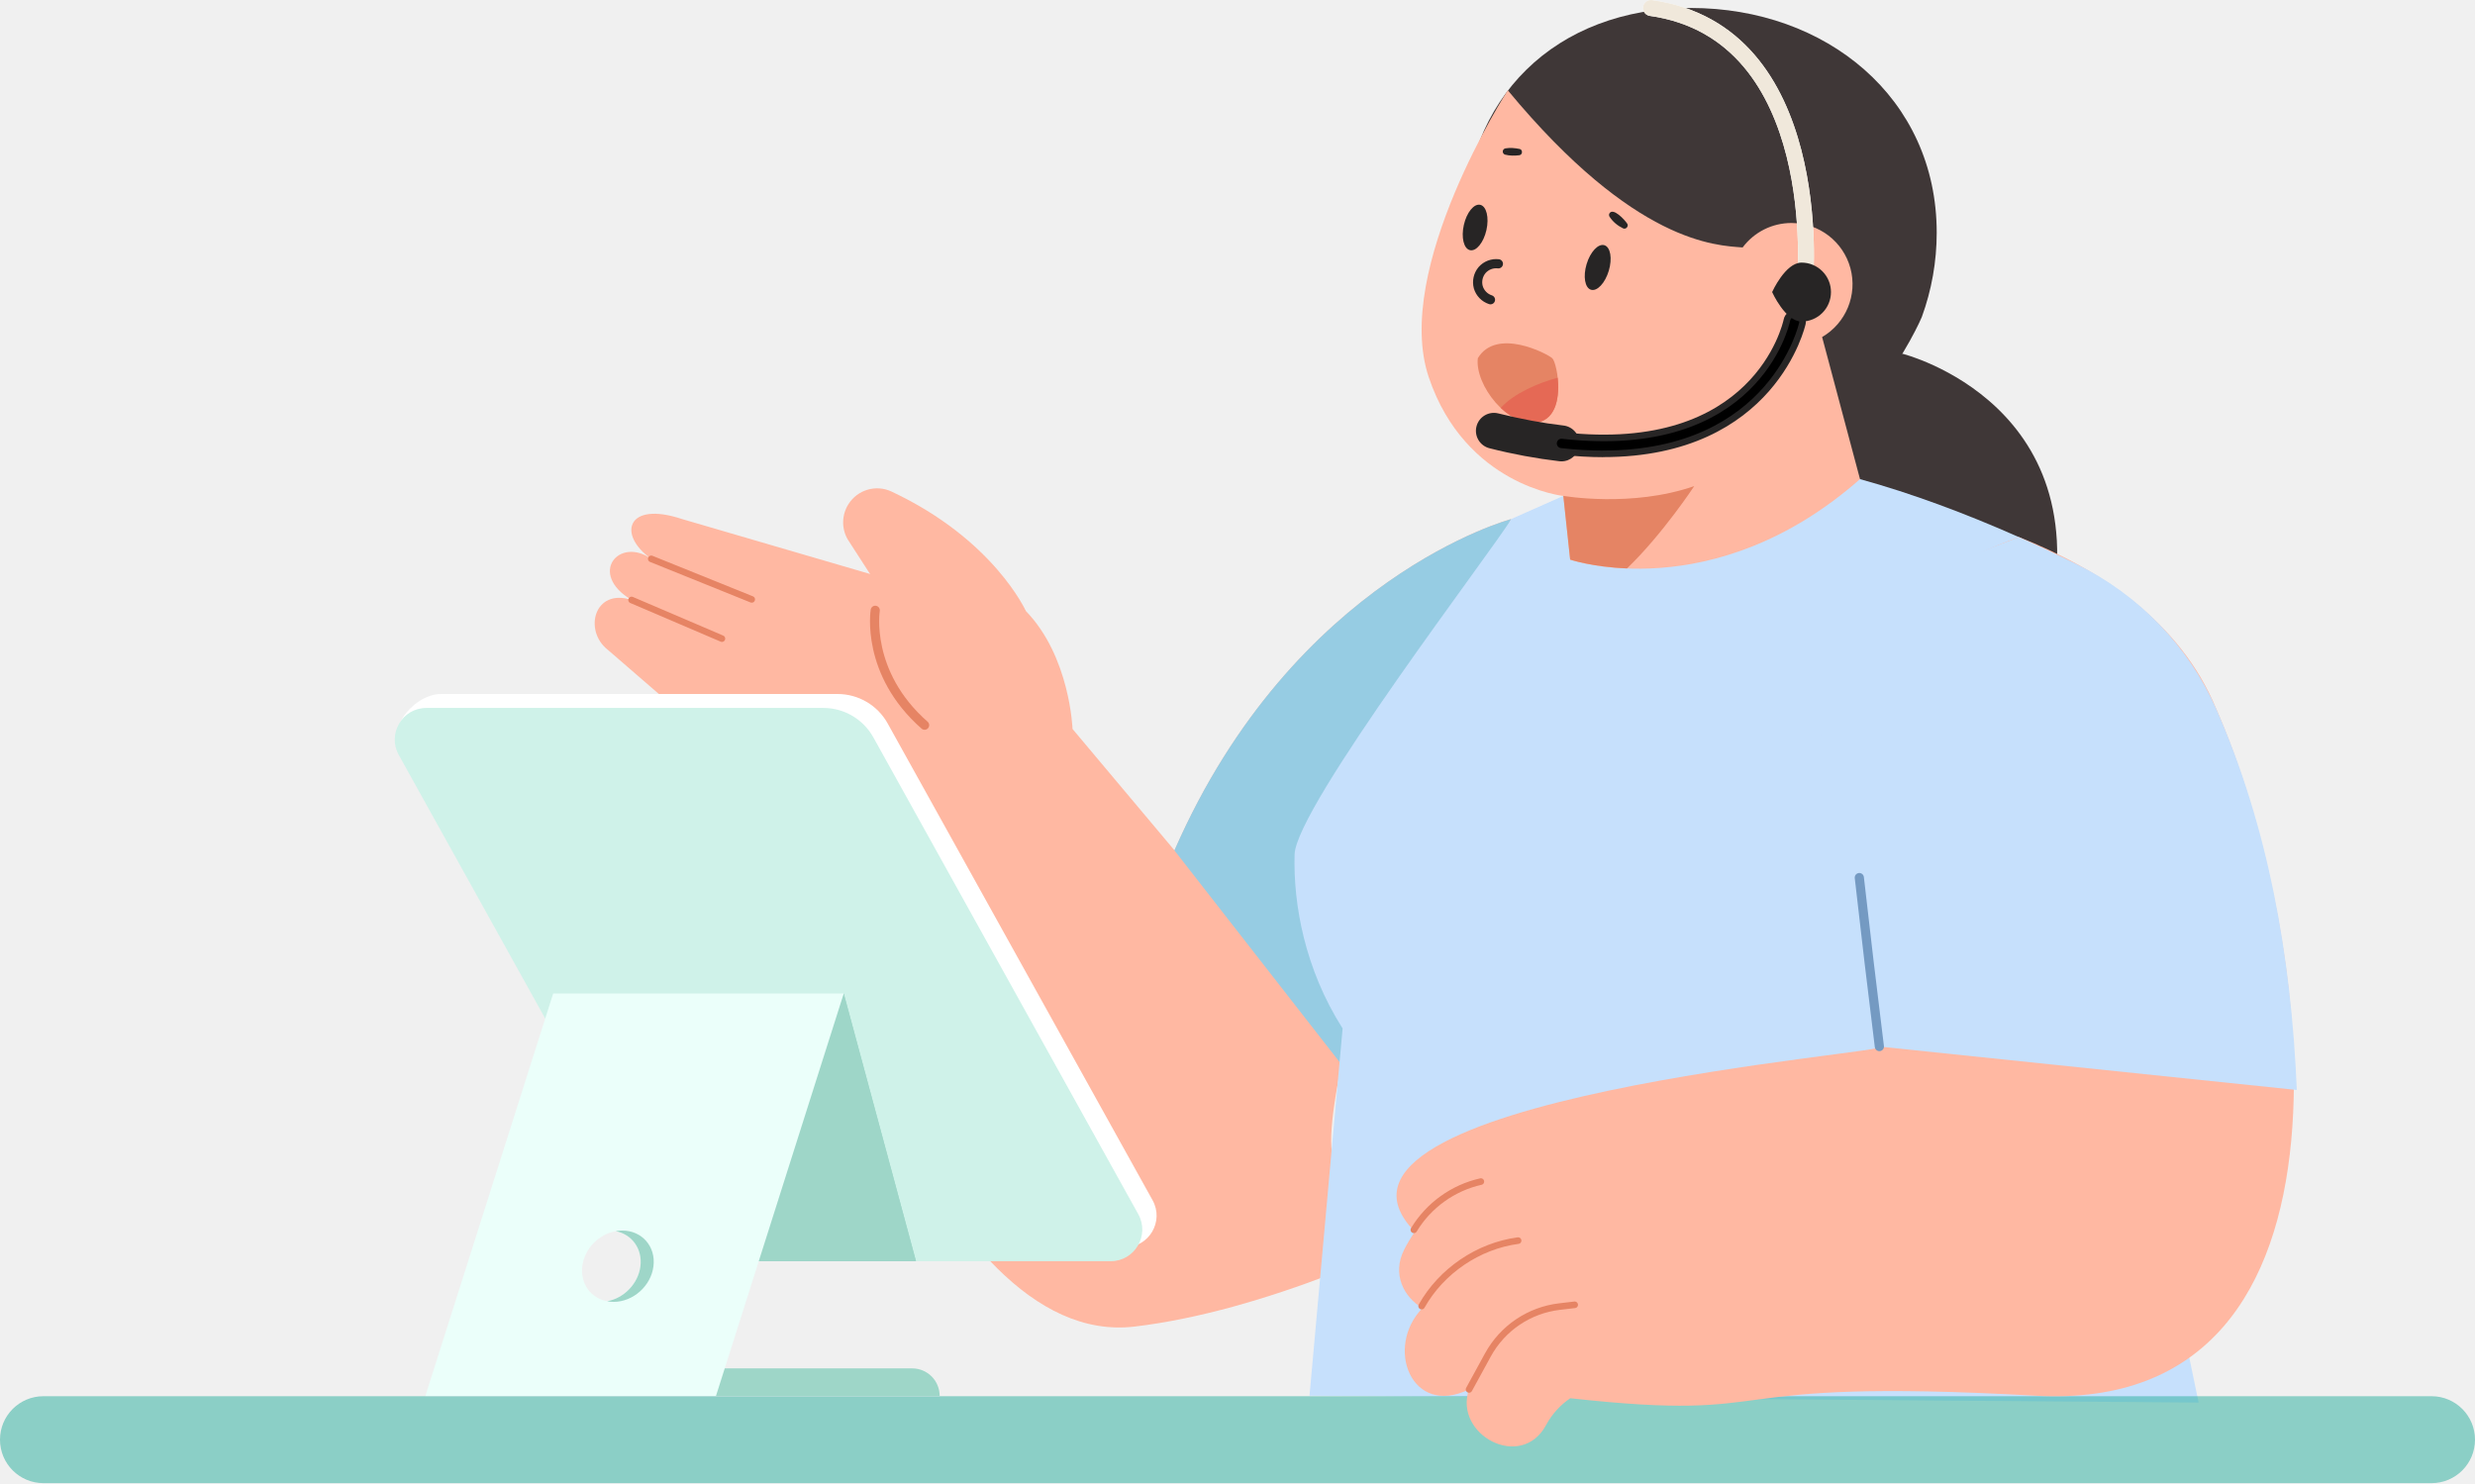
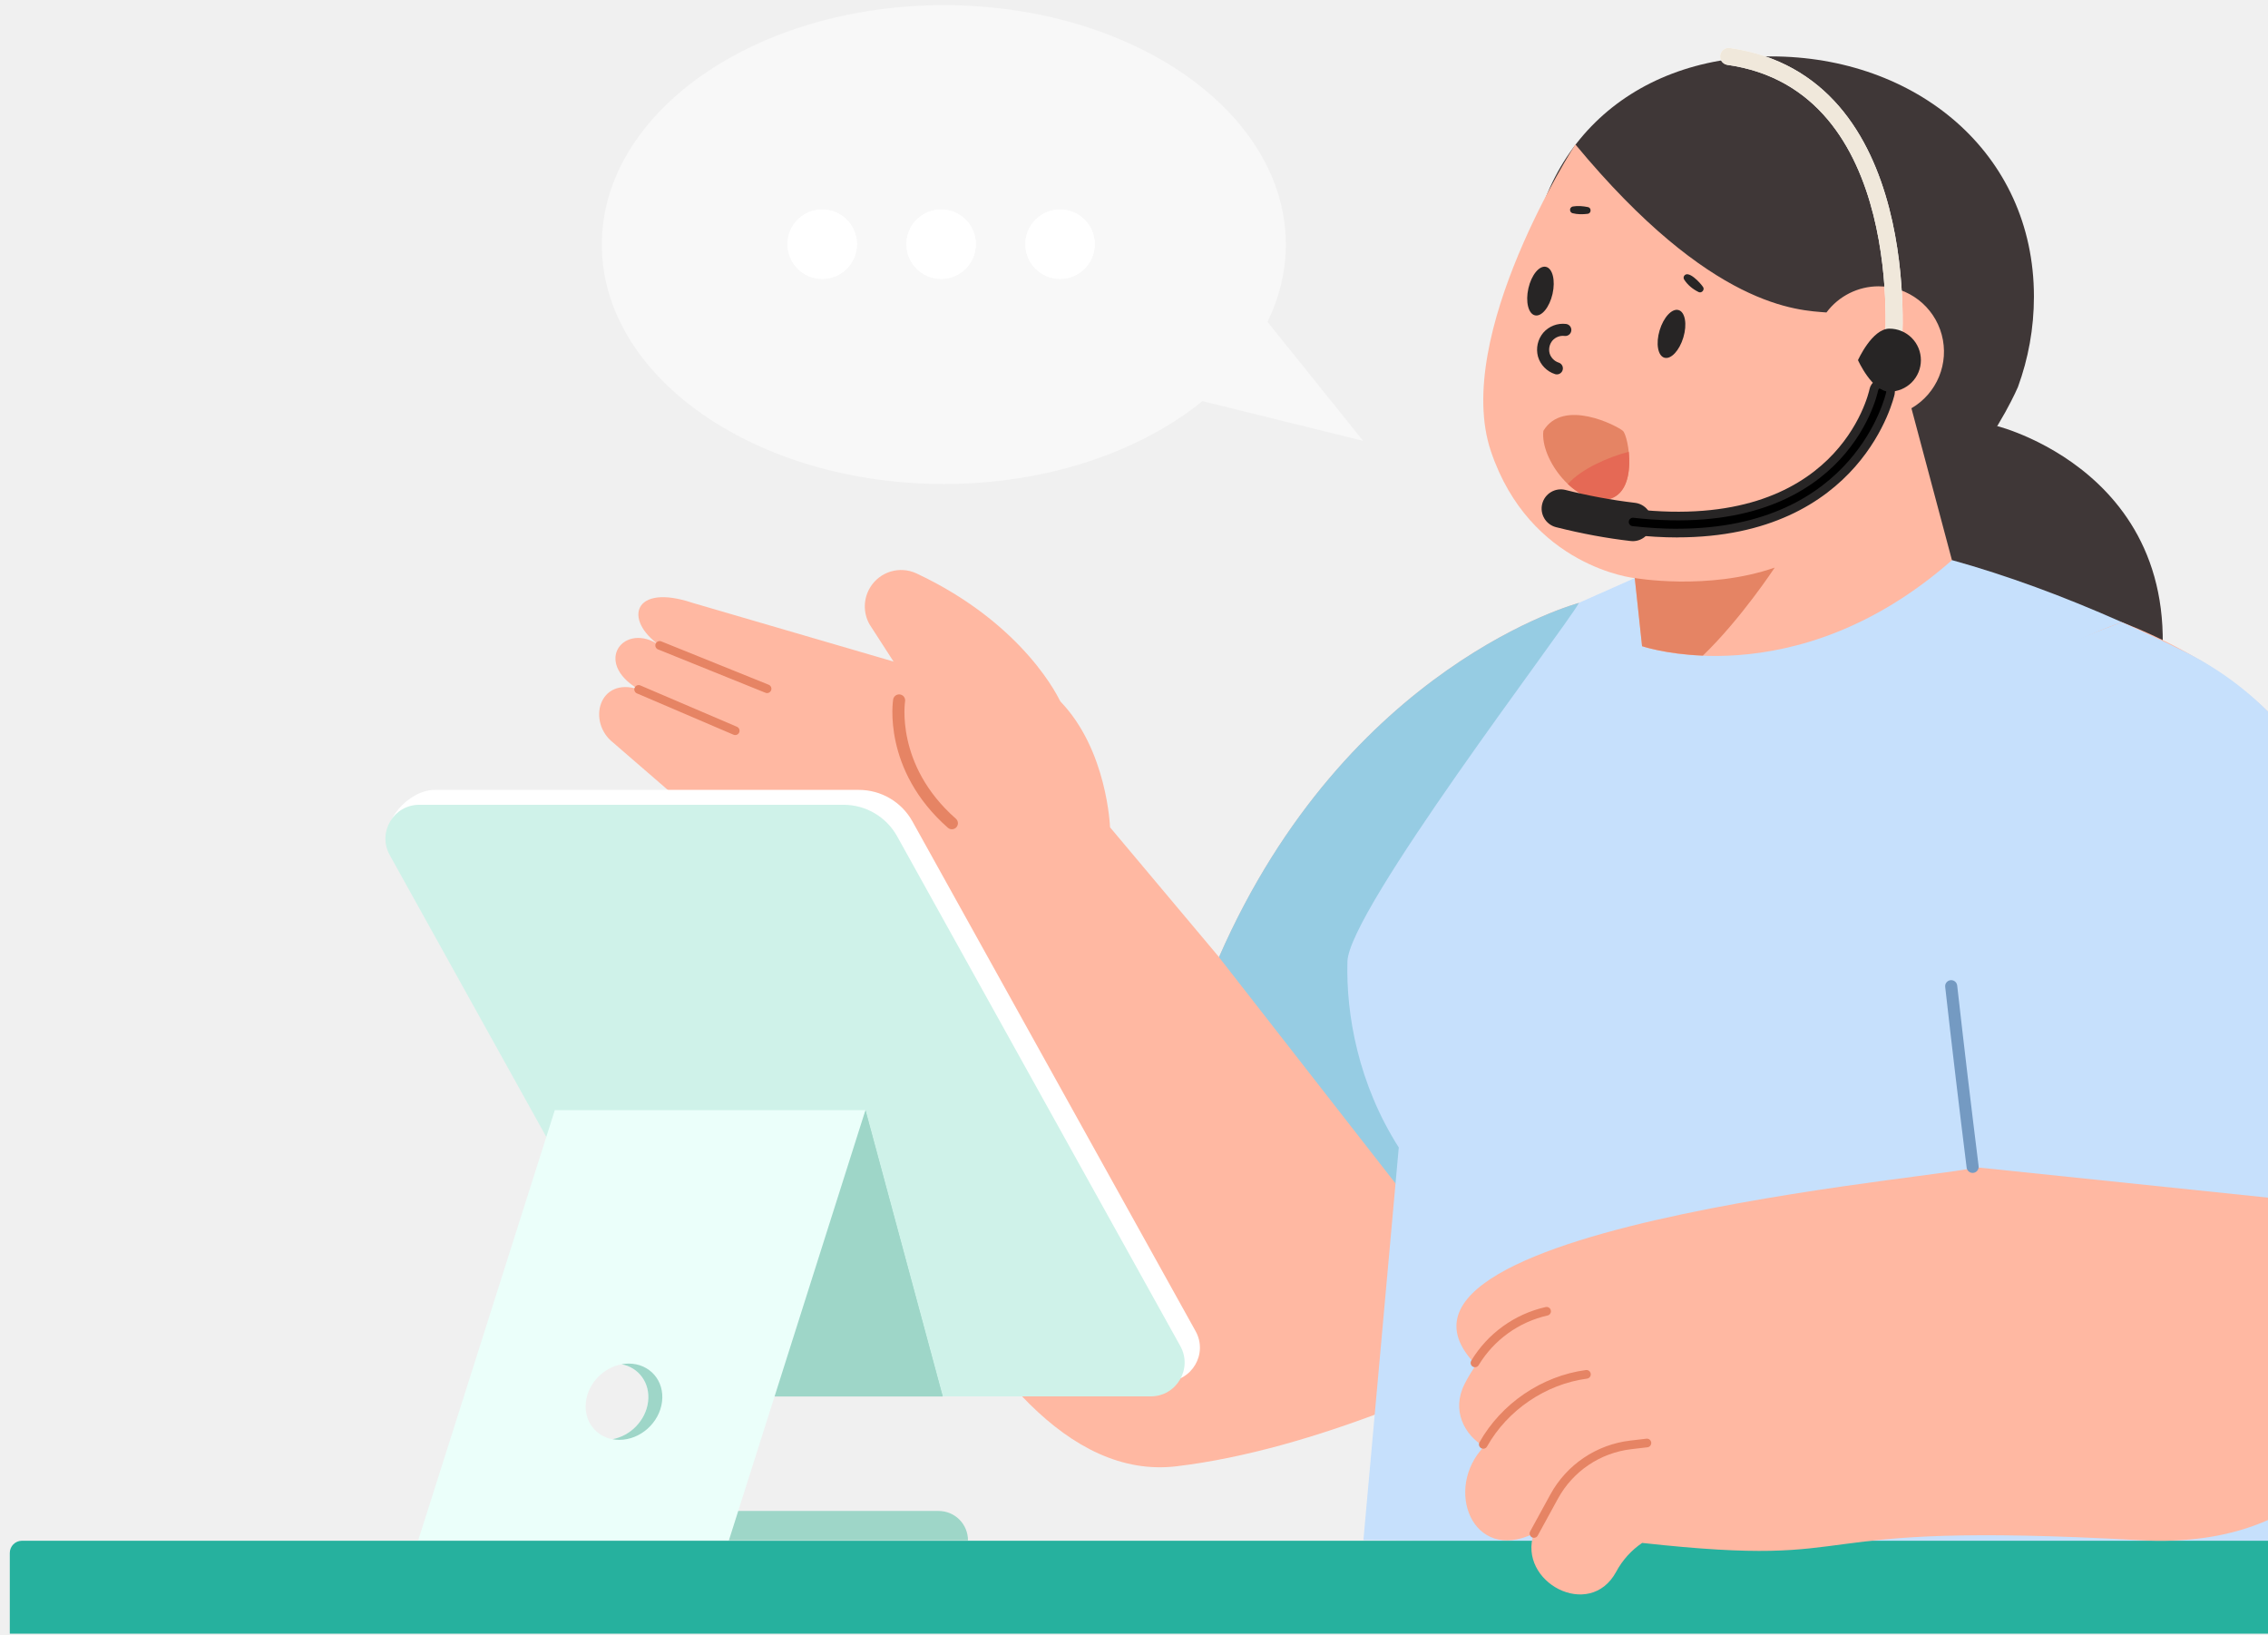
- <svg xmlns="http://www.w3.org/2000/svg" width="267" height="160" fill="none">
-   <path d="M205.222 38.158s22.138 5.502 15.448 30.51c0 0-26.615 1.408-27.059-25.049l11.611-5.46Z" fill="#3F3737" style="fill:color(display-p3 .246 .216 .216);fill-opacity:1" />
-   <path d="M85.661 91.742c-1.188-4.764-5.058-8.632-5.058-8.632L65.565 70.096c-2.642-2.064-1.461-6.69 2.573-5.372-4.744-2.809-1.379-6.889 2.123-4.435-3.68-2.577-2.682-6.302 3.318-4.293l22.492 6.569s9.843-1.552 14.608 3.362c4.758 4.914 5.024 12.713 5.024 12.713l11.004 13.102c12.936-29.553 36.336-35.746 36.336-35.746-1.782 3.055-23.4 65.668-18.793 69.694l-.669 11.776c-6.839 2.618-14.225 4.818-21.188 5.645-21.858 2.584-35.537-46.599-36.725-51.362l-.007-.007Z" fill="#FFB8A2" style="fill:color(display-p3 1 .721 .633);fill-opacity:1" />
-   <path d="m77.88 68.894-9.747-4.17M81.096 64.663l-10.84-4.374" stroke="#E68464" style="stroke:color(display-p3 .9 .518 .394);stroke-opacity:1" stroke-width=".71" stroke-linecap="round" stroke-linejoin="round" />
-   <path d="M94.42 65.84s-1.1 6.746 5.324 12.391" stroke="#E68464" style="stroke:color(display-p3 .9 .518 .394);stroke-opacity:1" stroke-width=".99" stroke-linecap="round" stroke-linejoin="round" />
-   <path d="M110.673 65.928s-3.447-7.723-14.506-12.904a3.657 3.657 0 0 0-4.648 1.38 3.672 3.672 0 0 0-.082 3.766l6.635 10.28 12.608-2.522h-.007Z" fill="#FFB8A2" style="fill:color(display-p3 1 .721 .633);fill-opacity:1" />
-   <path d="M163.029 55.996c-1.365 2.344-14.403 39.73-18.321 58.833l-18.015-23.087c12.936-29.554 36.336-35.746 36.336-35.746Z" fill="#96CCE3" style="fill:color(display-p3 .588 .8 .89);fill-opacity:1" />
-   <path d="M139.658 92.18c.143-5.147 21.598-33.129 23.379-36.19l5.618-2.495 31.995-1.811c5.57 1.544 11.297 3.663 17.147 6.26l19.387 93.362-95.915-.738 3.57-39.621c-4.082-6.404-5.332-13.41-5.181-18.761v-.007Z" fill="#C6E0FC" style="fill:color(display-p3 .776 .878 .988);fill-opacity:1" />
-   <path d="M157.856 25.097c0 14.578 10.151 26.396 24.711 26.396.833 0 1.645-.041 2.457-.117l-.361 4.43c16.041-5.81 22.656-21.598 22.656-21.598a26.505 26.505 0 0 0 1.611-9.104c0-14.578-11.96-24.243-26.52-24.243-14.56 0-24.561 9.665-24.561 24.236h.007Z" fill="#3F3737" style="fill:color(display-p3 .246 .216 .216);fill-opacity:1" />
-   <path d="M162.655 9.738c13.727 16.574 22.478 16.732 25.339 16.957a6.564 6.564 0 0 1 5.263-2.638 6.598 6.598 0 0 1 3.31 12.302l4.089 15.33c-15.877 13.957-31.264 8.688-31.264 8.688l-.737-6.876s-10.574-1.107-14.519-12.795c-3.946-11.687 8.519-30.96 8.519-30.96v-.008Z" fill="#FFB8A2" style="fill:color(display-p3 1 .721 .633);fill-opacity:1" />
-   <path d="M182.771 52.441s-3.399 5.174-7.249 8.879c-3.788-.15-6.137-.95-6.137-.95l-.737-6.876s7.372 1.292 14.123-1.053Z" fill="#E58464" style="fill:color(display-p3 .898 .518 .392);fill-opacity:1" />
-   <path d="M171.636 31.258c-.66-.199-.874-1.435-.476-2.762s1.256-2.242 1.917-2.043c.661.198.874 1.435.476 2.762s-1.256 2.241-1.917 2.043ZM158.583 26.988c-.673-.152-.971-1.37-.666-2.722.305-1.351 1.098-2.323 1.771-2.17.673.152.971 1.37.666 2.722-.305 1.35-1.098 2.323-1.771 2.17Z" fill="#272525" style="fill:color(display-p3 .153 .145 .145);fill-opacity:1" />
-   <path d="M161.645 28.46a2.023 2.023 0 0 0-1.762.677 2.052 2.052 0 0 0-.409 1.845 2.023 2.023 0 0 0 1.317 1.354" stroke="#272525" style="stroke:color(display-p3 .153 .145 .145);stroke-opacity:1" stroke-width=".99" stroke-linecap="round" stroke-linejoin="round" />
-   <path d="M175.544 24.132c-.253-.403-1.557-1.825-1.939-1.08a.374.374 0 0 0 .02.308c.362.567.874.984 1.475 1.278.307.143.628-.232.444-.513v.007ZM163.932 16.07c-.512-.103-1.024-.151-1.536-.062a.348.348 0 0 0-.028.676c.505.13 1.024.123 1.536.062.369-.048.383-.609.028-.677Z" fill="#272525" style="fill:color(display-p3 .153 .145 .145);fill-opacity:1" />
-   <path d="M159.426 38.643c-.341 2.892 3.277 7.546 6.478 6.917 3.202-.629 2.116-6.41 1.55-6.917-.567-.505-6.021-3.342-8.028 0Z" fill="#E58464" style="fill:color(display-p3 .898 .518 .392);fill-opacity:1" />
-   <path d="M161.897 44.001c1.18 1.121 2.628 1.825 4.007 1.559 2.054-.404 2.341-2.926 2.136-4.812-2 .526-4.758 1.695-6.143 3.26v-.007Z" fill="#E56955" style="fill:color(display-p3 .898 .412 .333);fill-opacity:1" />
-   <path d="M194.73 31.248a.858.858 0 0 0 .853-.779c.028-.28 2.403-27.694-17.393-30.462a.86.86 0 0 0-.239 1.702c18.165 2.536 15.946 28.337 15.919 28.603-.041.472.3.889.771.936H194.73Z" fill="#fff" style="fill:#fff;fill-opacity:1" />
-   <path d="M194.73 31.248a.858.858 0 0 0 .853-.779c.028-.28 2.403-27.694-17.393-30.462a.86.86 0 0 0-.239 1.702c18.165 2.536 15.946 28.337 15.919 28.603-.041.472.3.889.771.936H194.73Z" fill="#F0E8DB" style="fill:color(display-p3 .941 .91 .859);fill-opacity:1" />
-   <path d="M168.45 49.771c.969 0 1.809-.73 1.918-1.722a1.937 1.937 0 0 0-1.707-2.146c-2.211-.253-4.573-.69-7.031-1.305a1.938 1.938 0 0 0-.942 3.76 57.988 57.988 0 0 0 7.536 1.4c.076.007.151.013.219.013h.007Z" fill="#272525" style="fill:color(display-p3 .153 .145 .145);fill-opacity:1" />
-   <path d="M172.949 48.957c18.349 0 21.462-13.936 21.496-14.093a.857.857 0 0 0-.662-1.012.851.851 0 0 0-1.01.663c-.13.622-3.386 14.818-24.226 12.466a.859.859 0 0 0-.192 1.709c1.632.185 3.168.274 4.601.274l-.007-.007Z" fill="#fff" style="fill:#fff;fill-opacity:1" />
-   <path d="M172.949 48.957c18.349 0 21.462-13.936 21.496-14.093a.857.857 0 0 0-.662-1.012.851.851 0 0 0-1.01.663c-.13.622-3.386 14.818-24.226 12.466a.859.859 0 0 0-.192 1.709c1.632.185 3.168.274 4.601.274l-.007-.007Z" fill="#000" style="fill:#000;fill-opacity:1" />
-   <path d="M172.949 48.957c18.349 0 21.462-13.936 21.496-14.093a.857.857 0 0 0-.662-1.012.851.851 0 0 0-1.01.663c-.13.622-3.386 14.818-24.226 12.466a.859.859 0 0 0-.192 1.709c1.632.185 3.168.274 4.601.274l-.007-.007Z" stroke="#272525" style="stroke:color(display-p3 .153 .145 .145);stroke-opacity:1" stroke-width=".71" stroke-linecap="round" stroke-linejoin="round" />
-   <path d="M197.523 31.508a3.174 3.174 0 0 0-3.174-3.178c-1.754 0-3.174 3.178-3.174 3.178s1.42 3.178 3.174 3.178a3.174 3.174 0 0 0 3.174-3.178Z" fill="#272525" style="fill:color(display-p3 .153 .145 .145);fill-opacity:1" />
-   <path opacity=".5" d="M4.683 150.623h257.634a4.686 4.686 0 0 1 4.683 4.689 4.686 4.686 0 0 1-4.683 4.688H4.683A4.685 4.685 0 0 1 0 155.312a4.686 4.686 0 0 1 4.683-4.689Z" fill="#26AD9B" style="fill:color(display-p3 .15 .679 .607);fill-opacity:1" />
-   <path d="M151.48 134.807c.341-.67.73-1.312 1.153-1.927-14.232-14.531 53.238-19.39 50.111-19.978-2.28-28.747-11.577-45.19 15.052-54.965 8.922 3.52 17.441 9.234 21.236 18.413 10.328 23.594 17.858 76.289-19.434 74.218-36.418-2.03-26.008 2.939-50.2.273a8.191 8.191 0 0 0-2.621 2.912c-2.683 4.955-9.98 1.018-8.307-3.862-6.219 3.028-9.12-4.552-5.018-8.775-1.993-1.162-3.317-3.657-1.972-6.302v-.007Z" fill="#FFB8A2" style="fill:color(display-p3 1 .721 .633);fill-opacity:1" />
-   <path d="m158.477 149.893 2.041-3.732a10.151 10.151 0 0 1 7.727-5.208l1.632-.191M153.363 140.903c2.13-3.793 6.103-6.493 10.41-7.067M152.525 132.675a11.373 11.373 0 0 1 7.229-5.208" stroke="#E68464" style="stroke:color(display-p3 .9 .518 .394);stroke-opacity:1" stroke-width=".71" stroke-linecap="round" stroke-linejoin="round" />
-   <path d="M202.745 112.903c-6.253-11.407-6.116-26.854-6.253-29.328-.867-15.699 7.393-20.428 21.305-25.63 2.054.91 4.123 1.88 6.205 2.905 6.689 3.294 12.082 8.803 15.086 15.631 5.549 12.63 8.075 26.484 8.689 41.104l-45.032-4.682Z" fill="#C6E0FC" style="fill:color(display-p3 .776 .878 .988);fill-opacity:1" />
-   <path d="M202.744 112.902a1566.565 1566.565 0 0 1-2.164-18.228" stroke="#749AC2" style="stroke:color(display-p3 .454 .603 .762);stroke-opacity:1" stroke-width=".99" stroke-linecap="round" stroke-linejoin="round" />
-   <path d="M45.893 150.587h55.476a2.961 2.961 0 0 0-2.962-2.966h-50.2l-2.308 2.966h-.006Z" fill="#9ED6C8" style="fill:color(display-p3 .62 .839 .784);fill-opacity:1" />
-   <path d="M121.357 134.554H78.543a6.18 6.18 0 0 1-5.407-3.184L43.142 80.478c-1.263-2.275 1.802-5.61 4.403-5.61h42.814a6.18 6.18 0 0 1 5.406 3.184l28.575 51.431c1.262 2.276-.383 5.071-2.983 5.071Z" fill="#fff" style="fill:#fff;fill-opacity:1" />
-   <path d="M119.814 136.058H77a6.179 6.179 0 0 1-5.407-3.185l-8.587-15.453-19.987-35.978c-1.263-2.275.382-5.07 2.983-5.07h42.814a6.18 6.18 0 0 1 5.406 3.184l28.575 51.431c1.262 2.276-.383 5.071-2.983 5.071Z" fill="#CFF2E9" style="fill:color(display-p3 .812 .949 .914);fill-opacity:1" />
-   <path d="m80.379 136.059 10.642-28.883 7.795 28.883H80.38Z" fill="#9ED6C8" style="fill:color(display-p3 .62 .839 .784);fill-opacity:1" />
-   <path d="m80.379 136.059 10.642-28.883 7.795 28.883H80.38Z" fill="#9ED6C8" style="fill:color(display-p3 .62 .839 .784);fill-opacity:1" />
-   <path d="M59.676 107.176h31.346l-13.783 43.421H45.887l13.789-43.421Zm5.822 33.203c1.816-.328 3.359-1.894 3.59-3.78.233-1.886-.934-3.458-2.675-3.779-1.823.328-3.365 1.893-3.597 3.779-.233 1.886.935 3.458 2.682 3.78Z" fill="#EBFFFA" style="fill:color(display-p3 .922 1 .98);fill-opacity:1" />
-   <path d="M65.498 140.378c.219.047.45.068.69.068 2.116 0 4.047-1.722 4.307-3.848.266-2.126-1.242-3.848-3.365-3.848-.24 0-.478.021-.717.068 1.74.322 2.908 1.894 2.676 3.78-.232 1.886-1.775 3.451-3.59 3.78Z" fill="#9ED6C8" style="fill:color(display-p3 .62 .839 .784);fill-opacity:1" />
+ <svg xmlns="http://www.w3.org/2000/svg" width="186" height="134" fill="none">
+   <path d="M163.793 34.938s17.991 4.471 12.554 24.796c0 0-21.631 1.145-21.992-20.358l9.438-4.438Z" fill="#3F3737" />
+   <path d="M66.618 78.486c-.966-3.872-4.111-7.016-4.111-7.016L50.285 60.894c-2.147-1.678-1.188-5.438 2.091-4.366-3.856-2.283-1.12-5.6 1.726-3.605-2.99-2.095-2.18-5.122 2.696-3.489l18.28 5.338s8-1.26 11.873 2.733c3.867 3.994 4.083 10.332 4.083 10.332l8.943 10.649c10.514-24.02 29.532-29.052 29.532-29.052-1.448 2.483-18.01 53.068-15.274 56.643l-.543 9.57c-5.559 2.128-11.562 3.917-17.221 4.589-17.764 2.099-28.883-37.873-29.848-41.745l-.005-.005Z" fill="#FFB8A2" />
+   <path d="m60.296 59.92-7.922-3.389M62.908 56.477l-8.81-3.555" stroke="#E68464" stroke-width=".71" stroke-linecap="round" stroke-linejoin="round" />
+   <path d="M73.737 57.434s-.894 5.482 4.327 10.07" stroke="#E68464" stroke-width=".99" stroke-linecap="round" stroke-linejoin="round" />
+   <path d="M86.947 57.506s-2.802-6.277-11.79-10.488a2.972 2.972 0 0 0-3.777 1.122 2.985 2.985 0 0 0-.067 3.06l5.393 8.355 10.247-2.05h-.006Z" fill="#FFB8A2" />
+   <path d="M129.498 49.434c-1.11 1.905-11.706 32.29-14.891 47.815l-14.64-18.764c10.513-24.019 29.531-29.051 29.531-29.051Z" fill="#96CCE3" />
+   <path d="M110.504 78.838c.116-4.183 17.553-26.924 19.001-29.413l4.566-2.027 26.003-1.472c4.527 1.255 9.182 2.977 13.937 5.088l15.756 75.879-77.954-.6 2.901-32.201c-3.317-5.205-4.333-10.899-4.21-15.248v-.006Z" fill="#C6E0FC" />
+   <path d="M125.295 24.322c0 11.849 8.249 21.453 20.083 21.453.677 0 1.337-.033 1.997-.094l-.294 3.6c13.038-4.722 18.414-17.554 18.414-17.554.843-2.31 1.309-4.8 1.309-7.4 0-11.848-9.72-19.702-21.553-19.702-11.834 0-19.962 7.854-19.962 19.697h.006Z" fill="#3F3737" />
+   <path d="M129.195 11.84c11.157 13.47 18.27 13.598 20.594 13.781a5.336 5.336 0 0 1 4.278-2.144 5.362 5.362 0 0 1 2.69 9.999l3.324 12.46c-12.905 11.342-25.41 7.06-25.41 7.06l-.599-5.589s-8.594-.9-11.8-10.398c-3.207-9.499 6.923-25.164 6.923-25.164v-.005Z" fill="#FFB8A2" />
+   <path d="M145.545 46.543s-2.762 4.205-5.891 7.216c-3.08-.123-4.988-.772-4.988-.772l-.599-5.589s5.992 1.05 11.478-.855Z" fill="#E58464" />
+   <path d="M136.494 29.331c-.537-.16-.71-1.166-.387-2.244.324-1.079 1.021-1.822 1.558-1.66.537.16.711 1.166.387 2.244-.323 1.079-1.021 1.822-1.558 1.66ZM125.886 25.858c-.547-.124-.79-1.114-.542-2.212.248-1.099.893-1.889 1.44-1.765.547.124.789 1.115.541 2.213s-.892 1.888-1.439 1.764Z" fill="#272525" />
+   <path d="M128.372 27.055a1.644 1.644 0 0 0-1.432.55 1.67 1.67 0 0 0-.333 1.5c.145.51.561.939 1.071 1.1" stroke="#272525" stroke-width=".99" stroke-linecap="round" stroke-linejoin="round" />
+   <path d="M139.67 23.539c-.205-.328-1.265-1.484-1.575-.878a.302.302 0 0 0 .016.25c.294.461.711.8 1.199 1.039.249.116.51-.19.36-.417v.006ZM130.235 16.982c-.416-.083-.832-.122-1.249-.05a.282.282 0 0 0-.221.334.283.283 0 0 0 .199.216c.411.106.832.1 1.249.05.299-.038.31-.494.022-.55Z" fill="#272525" />
+   <path d="M126.572 35.331c-.277 2.35 2.663 6.133 5.265 5.622 2.602-.511 1.72-5.21 1.259-5.622-.46-.41-4.893-2.716-6.524 0Z" fill="#E58464" />
+   <path d="M128.578 39.687c.96.911 2.136 1.483 3.257 1.267 1.669-.328 1.902-2.378 1.736-3.911-1.625.428-3.867 1.378-4.993 2.65v-.006Z" fill="#E56955" />
+   <path d="M155.262 29.32c.355 0 .66-.272.693-.633.022-.228 1.953-22.508-14.136-24.758a.7.7 0 0 0-.194 1.383c14.763 2.061 12.96 23.03 12.938 23.247a.7.7 0 0 0 .627.761H155.262Z" fill="#fff" />
+   <path d="M155.262 29.32c.355 0 .66-.272.693-.633.022-.228 1.953-22.508-14.136-24.758a.7.7 0 0 0-.194 1.383c14.763 2.061 12.96 23.03 12.938 23.247a.7.7 0 0 0 .627.761H155.262Z" fill="#F0E8DB" />
+   <path d="M133.904 44.374c.788 0 1.47-.595 1.559-1.4a1.574 1.574 0 0 0-1.387-1.744 44.51 44.51 0 0 1-5.714-1.061 1.575 1.575 0 0 0-.766 3.055c2.131.539 4.194.916 6.125 1.138.061.006.122.012.178.012h.005Z" fill="#272525" />
+   <path d="M137.561 43.709c14.912 0 17.442-11.327 17.47-11.454a.696.696 0 0 0-.538-.822.692.692 0 0 0-.821.538c-.106.506-2.752 12.043-19.69 10.132a.699.699 0 0 0-.155 1.389c1.326.15 2.574.222 3.739.222l-.005-.005Z" fill="#fff" />
+   <path d="M137.561 43.709c14.912 0 17.442-11.327 17.47-11.454a.696.696 0 0 0-.538-.822.692.692 0 0 0-.821.538c-.106.506-2.752 12.043-19.69 10.132a.699.699 0 0 0-.155 1.389c1.326.15 2.574.222 3.739.222l-.005-.005Z" fill="#000" />
+   <path d="M137.561 43.709c14.912 0 17.442-11.327 17.47-11.454a.696.696 0 0 0-.538-.822.692.692 0 0 0-.821.538c-.106.506-2.752 12.043-19.69 10.132a.699.699 0 0 0-.155 1.389c1.326.15 2.574.222 3.739.222l-.005-.005Z" stroke="#272525" stroke-width=".71" stroke-linecap="round" stroke-linejoin="round" />
+   <path d="M157.534 29.532a2.58 2.58 0 0 0-2.58-2.583c-1.425 0-2.579 2.583-2.579 2.583s1.154 2.583 2.579 2.583a2.58 2.58 0 0 0 2.58-2.583Z" fill="#272525" />
+   <path d="M1.805 126.34h208.389a3.808 3.808 0 0 1 3.806 3.81 3.808 3.808 0 0 1-3.806 3.811H.804v-6.621a1 1 0 0 1 1-1Z" fill="#26B19E" />
+   <path d="M120.11 113.487c.278-.545.594-1.067.938-1.567-11.568-11.809 43.268-15.759 40.727-16.237-1.853-23.363-9.409-36.728 12.233-44.671 7.251 2.86 14.175 7.504 17.26 14.964 8.394 19.176 14.513 62.003-15.795 60.32-29.598-1.65-21.138 2.389-40.799.222a6.663 6.663 0 0 0-2.131 2.367c-2.18 4.027-8.111.827-6.752-3.139-5.054 2.461-7.412-3.699-4.077-7.132-1.62-.945-2.697-2.972-1.604-5.122v-.005Z" fill="#FFB8A2" />
+   <path d="m125.8 125.745 1.659-3.032a8.248 8.248 0 0 1 6.28-4.233l1.326-.156M121.644 118.439c1.731-3.083 4.96-5.277 8.461-5.744M120.963 111.756a9.248 9.248 0 0 1 5.875-4.233" stroke="#E68464" stroke-width=".71" stroke-linecap="round" stroke-linejoin="round" />
+   <path d="M161.776 95.686c-5.082-9.271-4.971-21.825-5.082-23.836-.705-12.76 6.008-16.603 17.315-20.83 1.67.738 3.351 1.527 5.043 2.36 5.437 2.678 9.82 7.155 12.261 12.704 4.51 10.266 6.563 21.525 7.062 33.407l-36.599-3.805Z" fill="#C6E0FC" />
+   <path d="M161.776 95.682a1259.726 1259.726 0 0 1-1.758-14.815" stroke="#749AC2" stroke-width=".99" stroke-linecap="round" stroke-linejoin="round" />
+   <path d="M34.297 126.309h45.088a2.407 2.407 0 0 0-2.407-2.411h-40.8l-1.875 2.411h-.006Z" fill="#9ED6C8" />
+   <path d="M95.63 113.28H60.833a5.023 5.023 0 0 1-4.394-2.589L32.062 69.33c-1.027-1.85 1.464-4.56 3.578-4.56h34.797c1.825 0 3.506.988 4.394 2.588l23.223 41.8c1.026 1.85-.31 4.122-2.424 4.122Z" fill="#fff" />
+   <path d="M94.376 114.502H59.58a5.022 5.022 0 0 1-4.394-2.588l-6.98-12.56-16.244-29.24c-1.026-1.85.31-4.122 2.425-4.122h34.796c1.825 0 3.506.989 4.394 2.589l23.224 41.8c1.026 1.849-.311 4.121-2.425 4.121Z" fill="#CFF2E9" />
+   <path d="m62.326 114.506 8.649-23.475 6.336 23.475H62.326Z" fill="#9ED6C8" />
+   <path d="m62.326 114.506 8.649-23.475 6.336 23.475H62.326Z" fill="#9ED6C8" />
+   <path d="M45.499 91.031h25.476l-11.202 35.29H34.292l11.207-35.29Zm4.732 26.986c1.476-.267 2.73-1.539 2.918-3.072.189-1.533-.76-2.811-2.175-3.072-1.48.267-2.735 1.539-2.923 3.072-.189 1.533.76 2.81 2.18 3.072Z" fill="#EBFFFA" />
+   <path d="M50.232 118.012c.178.039.366.055.56.055 1.72 0 3.29-1.4 3.501-3.127.217-1.728-1.01-3.128-2.735-3.128-.194 0-.388.017-.583.056 1.415.261 2.364 1.539 2.175 3.072-.188 1.533-1.442 2.805-2.918 3.072Z" fill="#9ED6C8" />
+   <path opacity=".5" d="M77.404.422c15.49 0 28.05 8.788 28.05 19.63 0 2.217-.532 4.35-1.503 6.339l7.844 9.76-13.181-3.256c-5.143 4.16-12.733 6.794-21.21 6.794-15.49 0-28.05-8.788-28.05-19.63 0-10.844 12.56-19.637 28.05-19.637Z" fill="#fff" />
+   <circle cx="67.43" cy="20.024" r="2.845" fill="#fff" />
+   <circle cx="67.43" cy="20.024" r="2.845" fill="#fff" />
+   <circle cx="77.182" cy="20.024" r="2.845" fill="#fff" />
+   <circle cx="77.182" cy="20.024" r="2.845" fill="#fff" />
+   <circle cx="86.935" cy="20.024" r="2.845" fill="#fff" />
+   <circle cx="86.935" cy="20.024" r="2.845" fill="#fff" />
</svg>
